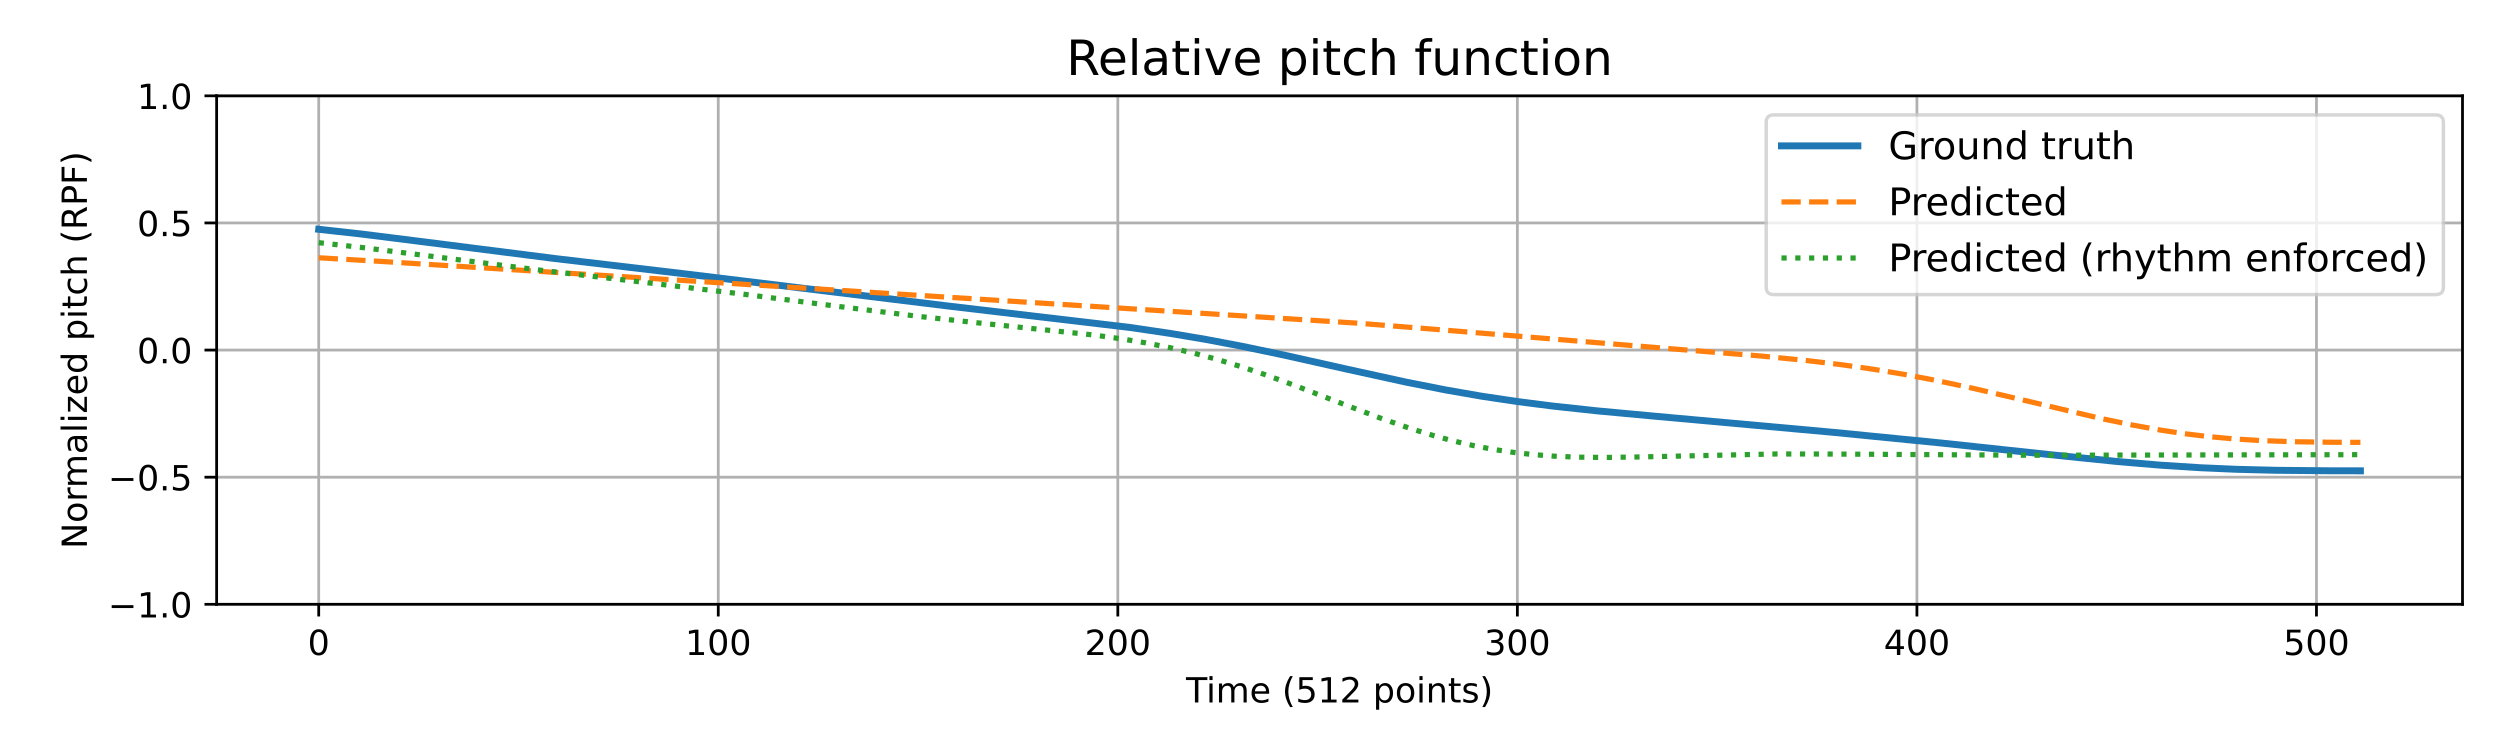
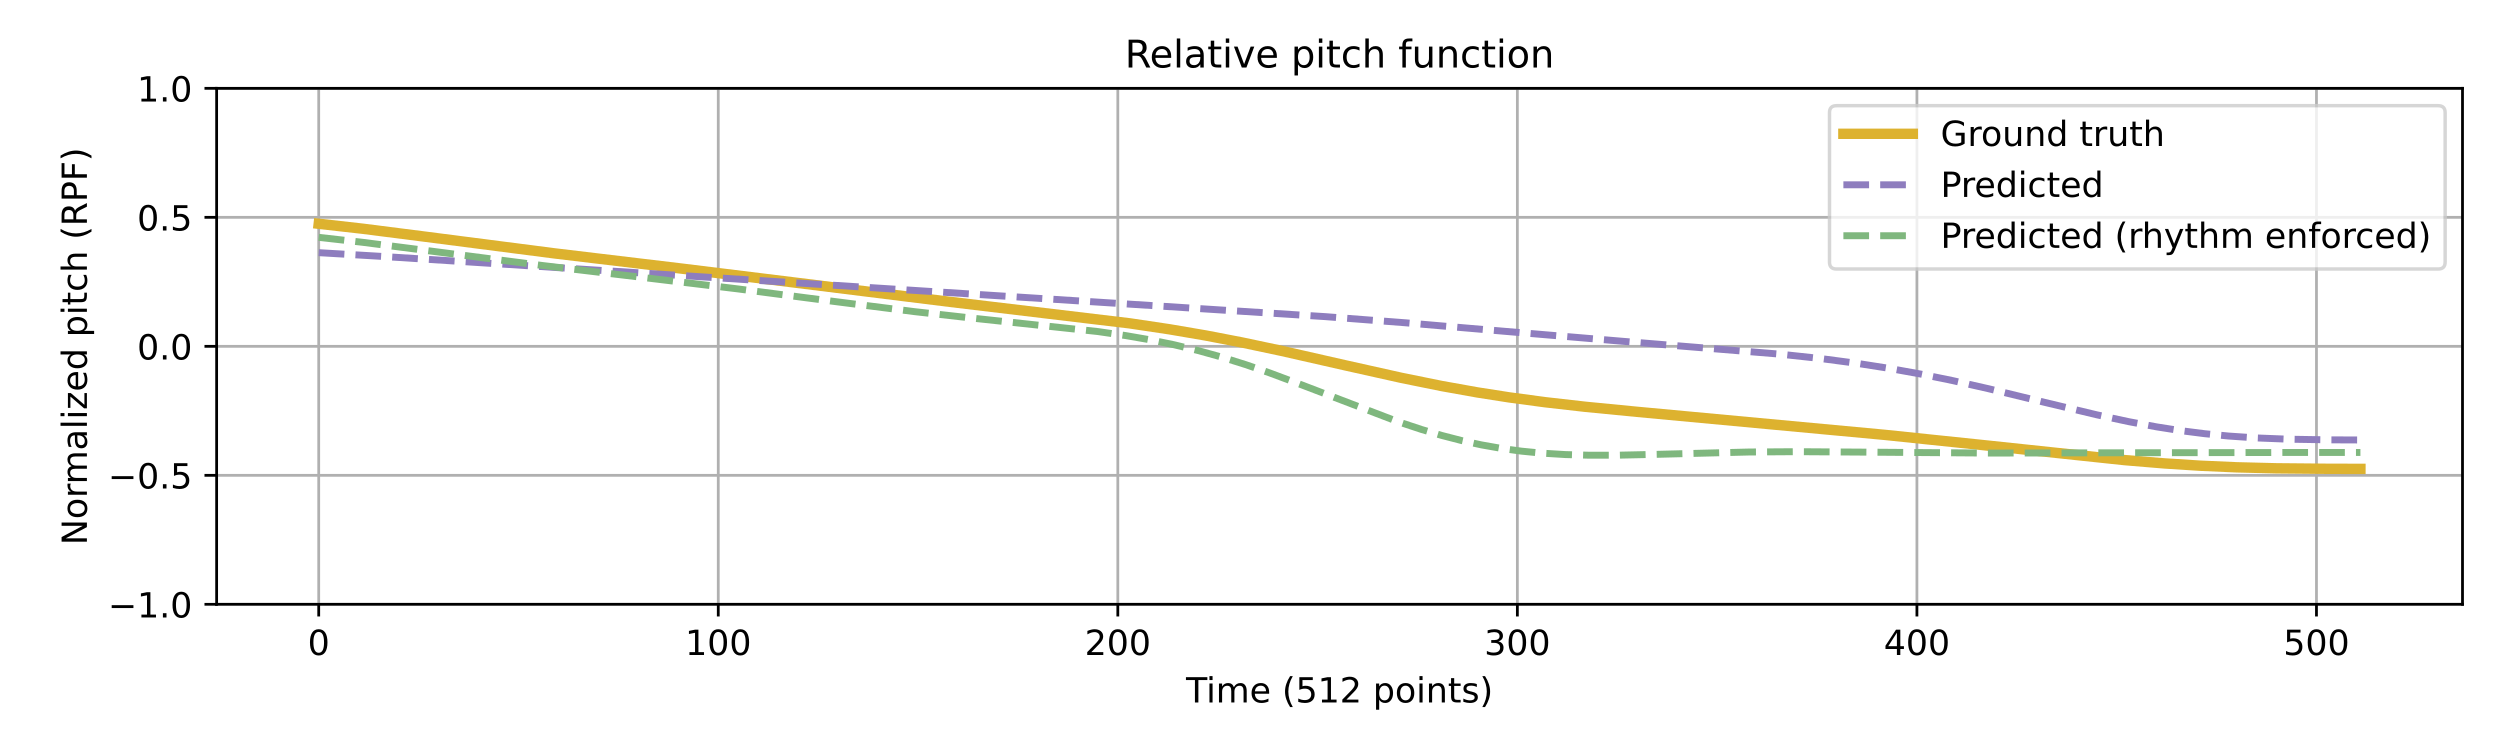
<svg xmlns="http://www.w3.org/2000/svg" xmlns:xlink="http://www.w3.org/1999/xlink" width="720pt" height="216pt" viewBox="0 0 720 216" version="1.1">
  <defs>
    <style type="text/css">*{stroke-linejoin: round; stroke-linecap: butt}</style>
  </defs>
  <g id="figure_1">
    <g id="patch_1">
      <path d="M 0 216  L 720 216  L 720 0  L 0 0  z " style="fill: #ffffff" />
    </g>
    <g id="axes_1">
      <g id="patch_2">
-         <path d="M 62.39 174.04  L 709.2 174.04  L 709.2 27.6  L 62.39 27.6  z " style="fill: #ffffff" />
+         <path d="M 62.39 174.04  L 709.2 174.04  L 709.2 25.44  L 62.39 25.44  z " style="fill: #ffffff" />
      </g>
      <g id="matplotlib.axis_1">
        <g id="xtick_1">
          <g id="line2d_1">
-             <path d="M 91.79 174.04  L 91.79 27.6  " clip-path="url(#p1d475dfe34)" style="fill: none; stroke: #b0b0b0; stroke-width: 0.8; stroke-linecap: square" />
+             <path d="M 91.79 174.04  L 91.79 25.44  " clip-path="url(#p877f4eb20b)" style="fill: none; stroke: #b0b0b0; stroke-width: 0.8; stroke-linecap: square" />
          </g>
          <g id="line2d_2">
            <defs>
-               <path id="m8ff609a849" d="M 0 0  L 0 3.5  " style="stroke: #000000; stroke-width: 0.8" />
-             </defs>
-             <g>
-               <use xlink:href="#m8ff609a849" x="91.79" y="174.04" style="stroke: #000000; stroke-width: 0.8" />
+               <path id="mfd17718ca7" d="M 0 0  L 0 3.5  " style="stroke: #000000; stroke-width: 0.8" />
+             </defs>
+             <g>
+               <use xlink:href="#mfd17718ca7" x="91.79" y="174.04" style="stroke: #000000; stroke-width: 0.8" />
            </g>
          </g>
          <g id="text_1">
            <g transform="translate(88.60921 188.6384) scale(0.1 -0.1)">
              <defs>
                <path id="DejaVuSans-30" d="M 2034 4250  Q 1547 4250 1301 3770  Q 1056 3291 1056 2328  Q 1056 1369 1301 889  Q 1547 409 2034 409  Q 2525 409 2770 889  Q 3016 1369 3016 2328  Q 3016 3291 2770 3770  Q 2525 4250 2034 4250  z M 2034 4750  Q 2819 4750 3233 4129  Q 3647 3509 3647 2328  Q 3647 1150 3233 529  Q 2819 -91 2034 -91  Q 1250 -91 836 529  Q 422 1150 422 2328  Q 422 3509 836 4129  Q 1250 4750 2034 4750  z " transform="scale(0.015625)" />
              </defs>
              <use xlink:href="#DejaVuSans-30" />
            </g>
          </g>
        </g>
        <g id="xtick_2">
          <g id="line2d_3">
-             <path d="M 206.861 174.04  L 206.861 27.6  " clip-path="url(#p1d475dfe34)" style="fill: none; stroke: #b0b0b0; stroke-width: 0.8; stroke-linecap: square" />
+             <path d="M 206.861 174.04  L 206.861 25.44  " clip-path="url(#p877f4eb20b)" style="fill: none; stroke: #b0b0b0; stroke-width: 0.8; stroke-linecap: square" />
          </g>
          <g id="line2d_4">
            <g>
-               <use xlink:href="#m8ff609a849" x="206.861" y="174.04" style="stroke: #000000; stroke-width: 0.8" />
+               <use xlink:href="#mfd17718ca7" x="206.861" y="174.04" style="stroke: #000000; stroke-width: 0.8" />
            </g>
          </g>
          <g id="text_2">
            <g transform="translate(197.317 188.6384) scale(0.1 -0.1)">
              <defs>
                <path id="DejaVuSans-31" d="M 794 531  L 1825 531  L 1825 4091  L 703 3866  L 703 4441  L 1819 4666  L 2450 4666  L 2450 531  L 3481 531  L 3481 0  L 794 0  L 794 531  z " transform="scale(0.015625)" />
              </defs>
              <use xlink:href="#DejaVuSans-31" />
              <use xlink:href="#DejaVuSans-30" transform="translate(63.62305 0)" />
              <use xlink:href="#DejaVuSans-30" transform="translate(127.2461 0)" />
            </g>
          </g>
        </g>
        <g id="xtick_3">
          <g id="line2d_5">
-             <path d="M 321.931 174.04  L 321.931 27.6  " clip-path="url(#p1d475dfe34)" style="fill: none; stroke: #b0b0b0; stroke-width: 0.8; stroke-linecap: square" />
+             <path d="M 321.931 174.04  L 321.931 25.44  " clip-path="url(#p877f4eb20b)" style="fill: none; stroke: #b0b0b0; stroke-width: 0.8; stroke-linecap: square" />
          </g>
          <g id="line2d_6">
            <g>
-               <use xlink:href="#m8ff609a849" x="321.931" y="174.04" style="stroke: #000000; stroke-width: 0.8" />
+               <use xlink:href="#mfd17718ca7" x="321.931" y="174.04" style="stroke: #000000; stroke-width: 0.8" />
            </g>
          </g>
          <g id="text_3">
            <g transform="translate(312.3872 188.6384) scale(0.1 -0.1)">
              <defs>
                <path id="DejaVuSans-32" d="M 1228 531  L 3431 531  L 3431 0  L 469 0  L 469 531  Q 828 903 1448 1529  Q 2069 2156 2228 2338  Q 2531 2678 2651 2914  Q 2772 3150 2772 3378  Q 2772 3750 2511 3984  Q 2250 4219 1831 4219  Q 1534 4219 1204 4116  Q 875 4013 500 3803  L 500 4441  Q 881 4594 1212 4672  Q 1544 4750 1819 4750  Q 2544 4750 2975 4387  Q 3406 4025 3406 3419  Q 3406 3131 3298 2873  Q 3191 2616 2906 2266  Q 2828 2175 2409 1742  Q 1991 1309 1228 531  z " transform="scale(0.015625)" />
              </defs>
              <use xlink:href="#DejaVuSans-32" />
              <use xlink:href="#DejaVuSans-30" transform="translate(63.62305 0)" />
              <use xlink:href="#DejaVuSans-30" transform="translate(127.2461 0)" />
            </g>
          </g>
        </g>
        <g id="xtick_4">
          <g id="line2d_7">
-             <path d="M 437.001 174.04  L 437.001 27.6  " clip-path="url(#p1d475dfe34)" style="fill: none; stroke: #b0b0b0; stroke-width: 0.8; stroke-linecap: square" />
+             <path d="M 437.001 174.04  L 437.001 25.44  " clip-path="url(#p877f4eb20b)" style="fill: none; stroke: #b0b0b0; stroke-width: 0.8; stroke-linecap: square" />
          </g>
          <g id="line2d_8">
            <g>
-               <use xlink:href="#m8ff609a849" x="437.001" y="174.04" style="stroke: #000000; stroke-width: 0.8" />
+               <use xlink:href="#mfd17718ca7" x="437.001" y="174.04" style="stroke: #000000; stroke-width: 0.8" />
            </g>
          </g>
          <g id="text_4">
            <g transform="translate(427.4575 188.6384) scale(0.1 -0.1)">
              <defs>
                <path id="DejaVuSans-33" d="M 2597 2516  Q 3050 2419 3304 2112  Q 3559 1806 3559 1356  Q 3559 666 3084 287  Q 2609 -91 1734 -91  Q 1441 -91 1130 -33  Q 819 25 488 141  L 488 750  Q 750 597 1062 519  Q 1375 441 1716 441  Q 2309 441 2620 675  Q 2931 909 2931 1356  Q 2931 1769 2642 2001  Q 2353 2234 1838 2234  L 1294 2234  L 1294 2753  L 1863 2753  Q 2328 2753 2575 2939  Q 2822 3125 2822 3475  Q 2822 3834 2567 4026  Q 2313 4219 1838 4219  Q 1578 4219 1281 4162  Q 984 4106 628 3988  L 628 4550  Q 988 4650 1302 4700  Q 1616 4750 1894 4750  Q 2613 4750 3031 4423  Q 3450 4097 3450 3541  Q 3450 3153 3228 2886  Q 3006 2619 2597 2516  z " transform="scale(0.015625)" />
              </defs>
              <use xlink:href="#DejaVuSans-33" />
              <use xlink:href="#DejaVuSans-30" transform="translate(63.62305 0)" />
              <use xlink:href="#DejaVuSans-30" transform="translate(127.2461 0)" />
            </g>
          </g>
        </g>
        <g id="xtick_5">
          <g id="line2d_9">
-             <path d="M 552.072 174.04  L 552.072 27.6  " clip-path="url(#p1d475dfe34)" style="fill: none; stroke: #b0b0b0; stroke-width: 0.8; stroke-linecap: square" />
+             <path d="M 552.072 174.04  L 552.072 25.44  " clip-path="url(#p877f4eb20b)" style="fill: none; stroke: #b0b0b0; stroke-width: 0.8; stroke-linecap: square" />
          </g>
          <g id="line2d_10">
            <g>
-               <use xlink:href="#m8ff609a849" x="552.072" y="174.04" style="stroke: #000000; stroke-width: 0.8" />
+               <use xlink:href="#mfd17718ca7" x="552.072" y="174.04" style="stroke: #000000; stroke-width: 0.8" />
            </g>
          </g>
          <g id="text_5">
            <g transform="translate(542.5278 188.6384) scale(0.1 -0.1)">
              <defs>
                <path id="DejaVuSans-34" d="M 2419 4116  L 825 1625  L 2419 1625  L 2419 4116  z M 2253 4666  L 3047 4666  L 3047 1625  L 3713 1625  L 3713 1100  L 3047 1100  L 3047 0  L 2419 0  L 2419 1100  L 313 1100  L 313 1709  L 2253 4666  z " transform="scale(0.015625)" />
              </defs>
              <use xlink:href="#DejaVuSans-34" />
              <use xlink:href="#DejaVuSans-30" transform="translate(63.62305 0)" />
              <use xlink:href="#DejaVuSans-30" transform="translate(127.2461 0)" />
            </g>
          </g>
        </g>
        <g id="xtick_6">
          <g id="line2d_11">
-             <path d="M 667.142 174.04  L 667.142 27.6  " clip-path="url(#p1d475dfe34)" style="fill: none; stroke: #b0b0b0; stroke-width: 0.8; stroke-linecap: square" />
+             <path d="M 667.142 174.04  L 667.142 25.44  " clip-path="url(#p877f4eb20b)" style="fill: none; stroke: #b0b0b0; stroke-width: 0.8; stroke-linecap: square" />
          </g>
          <g id="line2d_12">
            <g>
-               <use xlink:href="#m8ff609a849" x="667.142" y="174.04" style="stroke: #000000; stroke-width: 0.8" />
+               <use xlink:href="#mfd17718ca7" x="667.142" y="174.04" style="stroke: #000000; stroke-width: 0.8" />
            </g>
          </g>
          <g id="text_6">
            <g transform="translate(657.5981 188.6384) scale(0.1 -0.1)">
              <defs>
                <path id="DejaVuSans-35" d="M 691 4666  L 3169 4666  L 3169 4134  L 1269 4134  L 1269 2991  Q 1406 3038 1543 3061  Q 1681 3084 1819 3084  Q 2600 3084 3056 2656  Q 3513 2228 3513 1497  Q 3513 744 3044 326  Q 2575 -91 1722 -91  Q 1428 -91 1123 -41  Q 819 9 494 109  L 494 744  Q 775 591 1075 516  Q 1375 441 1709 441  Q 2250 441 2565 725  Q 2881 1009 2881 1497  Q 2881 1984 2565 2268  Q 2250 2553 1709 2553  Q 1456 2553 1204 2497  Q 953 2441 691 2322  L 691 4666  z " transform="scale(0.015625)" />
              </defs>
              <use xlink:href="#DejaVuSans-35" />
              <use xlink:href="#DejaVuSans-30" transform="translate(63.62305 0)" />
              <use xlink:href="#DejaVuSans-30" transform="translate(127.2461 0)" />
            </g>
          </g>
        </g>
        <g id="text_7">
          <g transform="translate(341.5817 202.3166) scale(0.1 -0.1)">
            <defs>
              <path id="DejaVuSans-54" d="M -19 4666  L 3928 4666  L 3928 4134  L 2272 4134  L 2272 0  L 1638 0  L 1638 4134  L -19 4134  L -19 4666  z " transform="scale(0.015625)" />
              <path id="DejaVuSans-69" d="M 603 3500  L 1178 3500  L 1178 0  L 603 0  L 603 3500  z M 603 4863  L 1178 4863  L 1178 4134  L 603 4134  L 603 4863  z " transform="scale(0.015625)" />
              <path id="DejaVuSans-6d" d="M 3328 2828  Q 3544 3216 3844 3400  Q 4144 3584 4550 3584  Q 5097 3584 5394 3201  Q 5691 2819 5691 2113  L 5691 0  L 5113 0  L 5113 2094  Q 5113 2597 4934 2840  Q 4756 3084 4391 3084  Q 3944 3084 3684 2787  Q 3425 2491 3425 1978  L 3425 0  L 2847 0  L 2847 2094  Q 2847 2600 2669 2842  Q 2491 3084 2119 3084  Q 1678 3084 1418 2786  Q 1159 2488 1159 1978  L 1159 0  L 581 0  L 581 3500  L 1159 3500  L 1159 2956  Q 1356 3278 1631 3431  Q 1906 3584 2284 3584  Q 2666 3584 2933 3390  Q 3200 3197 3328 2828  z " transform="scale(0.015625)" />
              <path id="DejaVuSans-65" d="M 3597 1894  L 3597 1613  L 953 1613  Q 991 1019 1311 708  Q 1631 397 2203 397  Q 2534 397 2845 478  Q 3156 559 3463 722  L 3463 178  Q 3153 47 2828 -22  Q 2503 -91 2169 -91  Q 1331 -91 842 396  Q 353 884 353 1716  Q 353 2575 817 3079  Q 1281 3584 2069 3584  Q 2775 3584 3186 3129  Q 3597 2675 3597 1894  z M 3022 2063  Q 3016 2534 2758 2815  Q 2500 3097 2075 3097  Q 1594 3097 1305 2825  Q 1016 2553 972 2059  L 3022 2063  z " transform="scale(0.015625)" />
              <path id="DejaVuSans-20" transform="scale(0.015625)" />
              <path id="DejaVuSans-28" d="M 1984 4856  Q 1566 4138 1362 3434  Q 1159 2731 1159 2009  Q 1159 1288 1364 580  Q 1569 -128 1984 -844  L 1484 -844  Q 1016 -109 783 600  Q 550 1309 550 2009  Q 550 2706 781 3412  Q 1013 4119 1484 4856  L 1984 4856  z " transform="scale(0.015625)" />
              <path id="DejaVuSans-70" d="M 1159 525  L 1159 -1331  L 581 -1331  L 581 3500  L 1159 3500  L 1159 2969  Q 1341 3281 1617 3432  Q 1894 3584 2278 3584  Q 2916 3584 3314 3078  Q 3713 2572 3713 1747  Q 3713 922 3314 415  Q 2916 -91 2278 -91  Q 1894 -91 1617 61  Q 1341 213 1159 525  z M 3116 1747  Q 3116 2381 2855 2742  Q 2594 3103 2138 3103  Q 1681 3103 1420 2742  Q 1159 2381 1159 1747  Q 1159 1113 1420 752  Q 1681 391 2138 391  Q 2594 391 2855 752  Q 3116 1113 3116 1747  z " transform="scale(0.015625)" />
              <path id="DejaVuSans-6f" d="M 1959 3097  Q 1497 3097 1228 2736  Q 959 2375 959 1747  Q 959 1119 1226 758  Q 1494 397 1959 397  Q 2419 397 2687 759  Q 2956 1122 2956 1747  Q 2956 2369 2687 2733  Q 2419 3097 1959 3097  z M 1959 3584  Q 2709 3584 3137 3096  Q 3566 2609 3566 1747  Q 3566 888 3137 398  Q 2709 -91 1959 -91  Q 1206 -91 779 398  Q 353 888 353 1747  Q 353 2609 779 3096  Q 1206 3584 1959 3584  z " transform="scale(0.015625)" />
              <path id="DejaVuSans-6e" d="M 3513 2113  L 3513 0  L 2938 0  L 2938 2094  Q 2938 2591 2744 2837  Q 2550 3084 2163 3084  Q 1697 3084 1428 2787  Q 1159 2491 1159 1978  L 1159 0  L 581 0  L 581 3500  L 1159 3500  L 1159 2956  Q 1366 3272 1645 3428  Q 1925 3584 2291 3584  Q 2894 3584 3203 3211  Q 3513 2838 3513 2113  z " transform="scale(0.015625)" />
              <path id="DejaVuSans-74" d="M 1172 4494  L 1172 3500  L 2356 3500  L 2356 3053  L 1172 3053  L 1172 1153  Q 1172 725 1289 603  Q 1406 481 1766 481  L 2356 481  L 2356 0  L 1766 0  Q 1100 0 847 248  Q 594 497 594 1153  L 594 3053  L 172 3053  L 172 3500  L 594 3500  L 594 4494  L 1172 4494  z " transform="scale(0.015625)" />
              <path id="DejaVuSans-73" d="M 2834 3397  L 2834 2853  Q 2591 2978 2328 3040  Q 2066 3103 1784 3103  Q 1356 3103 1142 2972  Q 928 2841 928 2578  Q 928 2378 1081 2264  Q 1234 2150 1697 2047  L 1894 2003  Q 2506 1872 2764 1633  Q 3022 1394 3022 966  Q 3022 478 2636 193  Q 2250 -91 1575 -91  Q 1294 -91 989 -36  Q 684 19 347 128  L 347 722  Q 666 556 975 473  Q 1284 391 1588 391  Q 1994 391 2212 530  Q 2431 669 2431 922  Q 2431 1156 2273 1281  Q 2116 1406 1581 1522  L 1381 1569  Q 847 1681 609 1914  Q 372 2147 372 2553  Q 372 3047 722 3315  Q 1072 3584 1716 3584  Q 2034 3584 2315 3537  Q 2597 3491 2834 3397  z " transform="scale(0.015625)" />
              <path id="DejaVuSans-29" d="M 513 4856  L 1013 4856  Q 1481 4119 1714 3412  Q 1947 2706 1947 2009  Q 1947 1309 1714 600  Q 1481 -109 1013 -844  L 513 -844  Q 928 -128 1133 580  Q 1338 1288 1338 2009  Q 1338 2731 1133 3434  Q 928 4138 513 4856  z " transform="scale(0.015625)" />
            </defs>
            <use xlink:href="#DejaVuSans-54" />
            <use xlink:href="#DejaVuSans-69" transform="translate(57.95898 0)" />
            <use xlink:href="#DejaVuSans-6d" transform="translate(85.74219 0)" />
            <use xlink:href="#DejaVuSans-65" transform="translate(183.1543 0)" />
            <use xlink:href="#DejaVuSans-20" transform="translate(244.6777 0)" />
            <use xlink:href="#DejaVuSans-28" transform="translate(276.4648 0)" />
            <use xlink:href="#DejaVuSans-35" transform="translate(315.4785 0)" />
            <use xlink:href="#DejaVuSans-31" transform="translate(379.1016 0)" />
            <use xlink:href="#DejaVuSans-32" transform="translate(442.7246 0)" />
            <use xlink:href="#DejaVuSans-20" transform="translate(506.3477 0)" />
            <use xlink:href="#DejaVuSans-70" transform="translate(538.1348 0)" />
            <use xlink:href="#DejaVuSans-6f" transform="translate(601.6113 0)" />
            <use xlink:href="#DejaVuSans-69" transform="translate(662.793 0)" />
            <use xlink:href="#DejaVuSans-6e" transform="translate(690.5762 0)" />
            <use xlink:href="#DejaVuSans-74" transform="translate(753.9551 0)" />
            <use xlink:href="#DejaVuSans-73" transform="translate(793.1641 0)" />
            <use xlink:href="#DejaVuSans-29" transform="translate(845.2637 0)" />
          </g>
        </g>
      </g>
      <g id="matplotlib.axis_2">
        <g id="ytick_1">
          <g id="line2d_13">
-             <path d="M 62.39 174.04  L 709.2 174.04  " clip-path="url(#p1d475dfe34)" style="fill: none; stroke: #b0b0b0; stroke-width: 0.8; stroke-linecap: square" />
+             <path d="M 62.39 174.04  L 709.2 174.04  " clip-path="url(#p877f4eb20b)" style="fill: none; stroke: #b0b0b0; stroke-width: 0.8; stroke-linecap: square" />
          </g>
          <g id="line2d_14">
            <defs>
-               <path id="m9ce358b255" d="M 0 0  L -3.5 0  " style="stroke: #000000; stroke-width: 0.8" />
-             </defs>
-             <g>
-               <use xlink:href="#m9ce358b255" x="62.39" y="174.04" style="stroke: #000000; stroke-width: 0.8" />
+               <path id="m987a6e1668" d="M 0 0  L -3.5 0  " style="stroke: #000000; stroke-width: 0.8" />
+             </defs>
+             <g>
+               <use xlink:href="#m987a6e1668" x="62.39" y="174.04" style="stroke: #000000; stroke-width: 0.8" />
            </g>
          </g>
          <g id="text_8">
            <g transform="translate(31.10719 177.8392) scale(0.1 -0.1)">
              <defs>
                <path id="DejaVuSans-2212" d="M 678 2272  L 4684 2272  L 4684 1741  L 678 1741  L 678 2272  z " transform="scale(0.015625)" />
                <path id="DejaVuSans-2e" d="M 684 794  L 1344 794  L 1344 0  L 684 0  L 684 794  z " transform="scale(0.015625)" />
              </defs>
              <use xlink:href="#DejaVuSans-2212" />
              <use xlink:href="#DejaVuSans-31" transform="translate(83.78906 0)" />
              <use xlink:href="#DejaVuSans-2e" transform="translate(147.4121 0)" />
              <use xlink:href="#DejaVuSans-30" transform="translate(179.1992 0)" />
            </g>
          </g>
        </g>
        <g id="ytick_2">
          <g id="line2d_15">
-             <path d="M 62.39 137.43  L 709.2 137.43  " clip-path="url(#p1d475dfe34)" style="fill: none; stroke: #b0b0b0; stroke-width: 0.8; stroke-linecap: square" />
+             <path d="M 62.39 136.89  L 709.2 136.89  " clip-path="url(#p877f4eb20b)" style="fill: none; stroke: #b0b0b0; stroke-width: 0.8; stroke-linecap: square" />
          </g>
          <g id="line2d_16">
            <g>
-               <use xlink:href="#m9ce358b255" x="62.39" y="137.43" style="stroke: #000000; stroke-width: 0.8" />
+               <use xlink:href="#m987a6e1668" x="62.39" y="136.89" style="stroke: #000000; stroke-width: 0.8" />
            </g>
          </g>
          <g id="text_9">
-             <g transform="translate(31.10719 141.2292) scale(0.1 -0.1)">
+             <g transform="translate(31.10719 140.6892) scale(0.1 -0.1)">
              <use xlink:href="#DejaVuSans-2212" />
              <use xlink:href="#DejaVuSans-30" transform="translate(83.78906 0)" />
              <use xlink:href="#DejaVuSans-2e" transform="translate(147.4121 0)" />
              <use xlink:href="#DejaVuSans-35" transform="translate(179.1992 0)" />
            </g>
          </g>
        </g>
        <g id="ytick_3">
          <g id="line2d_17">
-             <path d="M 62.39 100.82  L 709.2 100.82  " clip-path="url(#p1d475dfe34)" style="fill: none; stroke: #b0b0b0; stroke-width: 0.8; stroke-linecap: square" />
+             <path d="M 62.39 99.74  L 709.2 99.74  " clip-path="url(#p877f4eb20b)" style="fill: none; stroke: #b0b0b0; stroke-width: 0.8; stroke-linecap: square" />
          </g>
          <g id="line2d_18">
            <g>
-               <use xlink:href="#m9ce358b255" x="62.39" y="100.82" style="stroke: #000000; stroke-width: 0.8" />
+               <use xlink:href="#m987a6e1668" x="62.39" y="99.74" style="stroke: #000000; stroke-width: 0.8" />
            </g>
          </g>
          <g id="text_10">
-             <g transform="translate(39.48687 104.6192) scale(0.1 -0.1)">
+             <g transform="translate(39.48687 103.5392) scale(0.1 -0.1)">
              <use xlink:href="#DejaVuSans-30" />
              <use xlink:href="#DejaVuSans-2e" transform="translate(63.62305 0)" />
              <use xlink:href="#DejaVuSans-30" transform="translate(95.41016 0)" />
            </g>
          </g>
        </g>
        <g id="ytick_4">
          <g id="line2d_19">
-             <path d="M 62.39 64.21  L 709.2 64.21  " clip-path="url(#p1d475dfe34)" style="fill: none; stroke: #b0b0b0; stroke-width: 0.8; stroke-linecap: square" />
+             <path d="M 62.39 62.59  L 709.2 62.59  " clip-path="url(#p877f4eb20b)" style="fill: none; stroke: #b0b0b0; stroke-width: 0.8; stroke-linecap: square" />
          </g>
          <g id="line2d_20">
            <g>
-               <use xlink:href="#m9ce358b255" x="62.39" y="64.21" style="stroke: #000000; stroke-width: 0.8" />
+               <use xlink:href="#m987a6e1668" x="62.39" y="62.59" style="stroke: #000000; stroke-width: 0.8" />
            </g>
          </g>
          <g id="text_11">
-             <g transform="translate(39.48687 68.00922) scale(0.1 -0.1)">
+             <g transform="translate(39.48687 66.38922) scale(0.1 -0.1)">
              <use xlink:href="#DejaVuSans-30" />
              <use xlink:href="#DejaVuSans-2e" transform="translate(63.62305 0)" />
              <use xlink:href="#DejaVuSans-35" transform="translate(95.41016 0)" />
            </g>
          </g>
        </g>
        <g id="ytick_5">
          <g id="line2d_21">
-             <path d="M 62.39 27.6  L 709.2 27.6  " clip-path="url(#p1d475dfe34)" style="fill: none; stroke: #b0b0b0; stroke-width: 0.8; stroke-linecap: square" />
+             <path d="M 62.39 25.44  L 709.2 25.44  " clip-path="url(#p877f4eb20b)" style="fill: none; stroke: #b0b0b0; stroke-width: 0.8; stroke-linecap: square" />
          </g>
          <g id="line2d_22">
            <g>
-               <use xlink:href="#m9ce358b255" x="62.39" y="27.6" style="stroke: #000000; stroke-width: 0.8" />
+               <use xlink:href="#m987a6e1668" x="62.39" y="25.44" style="stroke: #000000; stroke-width: 0.8" />
            </g>
          </g>
          <g id="text_12">
-             <g transform="translate(39.48687 31.39922) scale(0.1 -0.1)">
+             <g transform="translate(39.48687 29.23922) scale(0.1 -0.1)">
              <use xlink:href="#DejaVuSans-31" />
              <use xlink:href="#DejaVuSans-2e" transform="translate(63.62305 0)" />
              <use xlink:href="#DejaVuSans-30" transform="translate(95.41016 0)" />
            </g>
          </g>
        </g>
        <g id="text_13">
-           <g transform="translate(25.0275 158.0614) rotate(-90) scale(0.1 -0.1)">
+           <g transform="translate(25.0275 156.9814) rotate(-90) scale(0.1 -0.1)">
            <defs>
              <path id="DejaVuSans-4e" d="M 628 4666  L 1478 4666  L 3547 763  L 3547 4666  L 4159 4666  L 4159 0  L 3309 0  L 1241 3903  L 1241 0  L 628 0  L 628 4666  z " transform="scale(0.015625)" />
              <path id="DejaVuSans-72" d="M 2631 2963  Q 2534 3019 2420 3045  Q 2306 3072 2169 3072  Q 1681 3072 1420 2755  Q 1159 2438 1159 1844  L 1159 0  L 581 0  L 581 3500  L 1159 3500  L 1159 2956  Q 1341 3275 1631 3429  Q 1922 3584 2338 3584  Q 2397 3584 2469 3576  Q 2541 3569 2628 3553  L 2631 2963  z " transform="scale(0.015625)" />
              <path id="DejaVuSans-61" d="M 2194 1759  Q 1497 1759 1228 1600  Q 959 1441 959 1056  Q 959 750 1161 570  Q 1363 391 1709 391  Q 2188 391 2477 730  Q 2766 1069 2766 1631  L 2766 1759  L 2194 1759  z M 3341 1997  L 3341 0  L 2766 0  L 2766 531  Q 2569 213 2275 61  Q 1981 -91 1556 -91  Q 1019 -91 701 211  Q 384 513 384 1019  Q 384 1609 779 1909  Q 1175 2209 1959 2209  L 2766 2209  L 2766 2266  Q 2766 2663 2505 2880  Q 2244 3097 1772 3097  Q 1472 3097 1187 3025  Q 903 2953 641 2809  L 641 3341  Q 956 3463 1253 3523  Q 1550 3584 1831 3584  Q 2591 3584 2966 3190  Q 3341 2797 3341 1997  z " transform="scale(0.015625)" />
              <path id="DejaVuSans-6c" d="M 603 4863  L 1178 4863  L 1178 0  L 603 0  L 603 4863  z " transform="scale(0.015625)" />
              <path id="DejaVuSans-7a" d="M 353 3500  L 3084 3500  L 3084 2975  L 922 459  L 3084 459  L 3084 0  L 275 0  L 275 525  L 2438 3041  L 353 3041  L 353 3500  z " transform="scale(0.015625)" />
              <path id="DejaVuSans-64" d="M 2906 2969  L 2906 4863  L 3481 4863  L 3481 0  L 2906 0  L 2906 525  Q 2725 213 2448 61  Q 2172 -91 1784 -91  Q 1150 -91 751 415  Q 353 922 353 1747  Q 353 2572 751 3078  Q 1150 3584 1784 3584  Q 2172 3584 2448 3432  Q 2725 3281 2906 2969  z M 947 1747  Q 947 1113 1208 752  Q 1469 391 1925 391  Q 2381 391 2643 752  Q 2906 1113 2906 1747  Q 2906 2381 2643 2742  Q 2381 3103 1925 3103  Q 1469 3103 1208 2742  Q 947 2381 947 1747  z " transform="scale(0.015625)" />
              <path id="DejaVuSans-63" d="M 3122 3366  L 3122 2828  Q 2878 2963 2633 3030  Q 2388 3097 2138 3097  Q 1578 3097 1268 2742  Q 959 2388 959 1747  Q 959 1106 1268 751  Q 1578 397 2138 397  Q 2388 397 2633 464  Q 2878 531 3122 666  L 3122 134  Q 2881 22 2623 -34  Q 2366 -91 2075 -91  Q 1284 -91 818 406  Q 353 903 353 1747  Q 353 2603 823 3093  Q 1294 3584 2113 3584  Q 2378 3584 2631 3529  Q 2884 3475 3122 3366  z " transform="scale(0.015625)" />
              <path id="DejaVuSans-68" d="M 3513 2113  L 3513 0  L 2938 0  L 2938 2094  Q 2938 2591 2744 2837  Q 2550 3084 2163 3084  Q 1697 3084 1428 2787  Q 1159 2491 1159 1978  L 1159 0  L 581 0  L 581 4863  L 1159 4863  L 1159 2956  Q 1366 3272 1645 3428  Q 1925 3584 2291 3584  Q 2894 3584 3203 3211  Q 3513 2838 3513 2113  z " transform="scale(0.015625)" />
              <path id="DejaVuSans-52" d="M 2841 2188  Q 3044 2119 3236 1894  Q 3428 1669 3622 1275  L 4263 0  L 3584 0  L 2988 1197  Q 2756 1666 2539 1819  Q 2322 1972 1947 1972  L 1259 1972  L 1259 0  L 628 0  L 628 4666  L 2053 4666  Q 2853 4666 3247 4331  Q 3641 3997 3641 3322  Q 3641 2881 3436 2590  Q 3231 2300 2841 2188  z M 1259 4147  L 1259 2491  L 2053 2491  Q 2509 2491 2742 2702  Q 2975 2913 2975 3322  Q 2975 3731 2742 3939  Q 2509 4147 2053 4147  L 1259 4147  z " transform="scale(0.015625)" />
              <path id="DejaVuSans-50" d="M 1259 4147  L 1259 2394  L 2053 2394  Q 2494 2394 2734 2622  Q 2975 2850 2975 3272  Q 2975 3691 2734 3919  Q 2494 4147 2053 4147  L 1259 4147  z M 628 4666  L 2053 4666  Q 2838 4666 3239 4311  Q 3641 3956 3641 3272  Q 3641 2581 3239 2228  Q 2838 1875 2053 1875  L 1259 1875  L 1259 0  L 628 0  L 628 4666  z " transform="scale(0.015625)" />
              <path id="DejaVuSans-46" d="M 628 4666  L 3309 4666  L 3309 4134  L 1259 4134  L 1259 2759  L 3109 2759  L 3109 2228  L 1259 2228  L 1259 0  L 628 0  L 628 4666  z " transform="scale(0.015625)" />
            </defs>
            <use xlink:href="#DejaVuSans-4e" />
            <use xlink:href="#DejaVuSans-6f" transform="translate(74.80469 0)" />
            <use xlink:href="#DejaVuSans-72" transform="translate(135.9863 0)" />
            <use xlink:href="#DejaVuSans-6d" transform="translate(175.3496 0)" />
            <use xlink:href="#DejaVuSans-61" transform="translate(272.7617 0)" />
            <use xlink:href="#DejaVuSans-6c" transform="translate(334.041 0)" />
            <use xlink:href="#DejaVuSans-69" transform="translate(361.8242 0)" />
            <use xlink:href="#DejaVuSans-7a" transform="translate(389.6074 0)" />
            <use xlink:href="#DejaVuSans-65" transform="translate(442.0977 0)" />
            <use xlink:href="#DejaVuSans-64" transform="translate(503.6211 0)" />
            <use xlink:href="#DejaVuSans-20" transform="translate(567.0977 0)" />
            <use xlink:href="#DejaVuSans-70" transform="translate(598.8848 0)" />
            <use xlink:href="#DejaVuSans-69" transform="translate(662.3613 0)" />
            <use xlink:href="#DejaVuSans-74" transform="translate(690.1445 0)" />
            <use xlink:href="#DejaVuSans-63" transform="translate(729.3535 0)" />
            <use xlink:href="#DejaVuSans-68" transform="translate(784.334 0)" />
            <use xlink:href="#DejaVuSans-20" transform="translate(847.7129 0)" />
            <use xlink:href="#DejaVuSans-28" transform="translate(879.5 0)" />
            <use xlink:href="#DejaVuSans-52" transform="translate(918.5137 0)" />
            <use xlink:href="#DejaVuSans-50" transform="translate(987.9961 0)" />
            <use xlink:href="#DejaVuSans-46" transform="translate(1048.299 0)" />
            <use xlink:href="#DejaVuSans-29" transform="translate(1105.818 0)" />
          </g>
        </g>
      </g>
      <g id="line2d_23">
-         <path d="M 91.79 66.039  L 104.448 67.444  L 121.709 69.613  L 159.682 74.442  L 197.655 78.923  L 229.875 82.849  L 273.601 88.199  L 325.383 94.304  L 336.89 96.001  L 347.246 97.748  L 357.603 99.711  L 369.11 102.114  L 387.521 106.234  L 404.782 110.017  L 416.289 112.292  L 426.645 114.095  L 437.001 115.647  L 447.358 116.967  L 460.015 118.331  L 477.276 119.93  L 527.907 124.505  L 558.976 127.581  L 590.045 130.905  L 609.607 132.903  L 622.264 133.973  L 633.771 134.709  L 644.128 135.16  L 655.635 135.445  L 670.594 135.583  L 679.8 135.601  L 679.8 135.601  " clip-path="url(#p1d475dfe34)" style="fill: none; stroke: #1f77b4; stroke-width: 2; stroke-linecap: square" />
+         <path d="M 91.79 64.446  L 104.448 65.872  L 121.709 68.073  L 159.682 72.973  L 196.504 77.382  L 228.724 81.358  L 273.601 86.933  L 325.383 93.128  L 336.89 94.85  L 347.246 96.622  L 357.603 98.614  L 369.11 101.053  L 387.521 105.234  L 403.631 108.828  L 415.138 111.163  L 425.494 113.02  L 434.7 114.457  L 445.056 115.846  L 456.563 117.154  L 471.522 118.611  L 542.866 125.246  L 570.483 128.123  L 611.908 132.511  L 623.415 133.468  L 633.771 134.129  L 644.128 134.586  L 655.635 134.876  L 670.594 135.015  L 679.8 135.034  L 679.8 135.034  " clip-path="url(#p877f4eb20b)" style="fill: none; stroke: #ddb22f; stroke-width: 3; stroke-linecap: square" />
      </g>
      <g id="line2d_24">
-         <path d="M 91.79 74.238  L 110.202 75.317  L 236.779 83.296  L 390.973 93.07  L 413.987 94.9  L 484.18 100.682  L 507.194 102.534  L 519.852 103.779  L 530.208 105.016  L 539.414 106.327  L 548.619 107.857  L 557.825 109.61  L 568.181 111.823  L 580.839 114.782  L 605.004 120.509  L 614.209 122.427  L 622.264 123.873  L 629.169 124.908  L 636.073 125.741  L 642.977 126.374  L 651.032 126.88  L 660.238 127.209  L 671.745 127.372  L 679.8 127.402  L 679.8 127.402  " clip-path="url(#p1d475dfe34)" style="fill: none; stroke-dasharray: 5.55,2.4; stroke-dashoffset: 0; stroke: #ff7f0e; stroke-width: 1.5" />
+         <path d="M 91.79 72.766  L 109.051 73.787  L 311.575 86.716  L 381.768 91.196  L 404.782 92.964  L 433.549 95.434  L 466.92 98.257  L 512.948 102.023  L 524.455 103.272  L 534.811 104.636  L 544.017 106.076  L 553.222 107.742  L 562.428 109.628  L 572.784 111.972  L 588.894 115.888  L 603.853 119.46  L 613.059 121.436  L 621.114 122.939  L 628.018 124.023  L 634.922 124.902  L 641.826 125.577  L 649.881 126.125  L 659.087 126.488  L 670.594 126.675  L 679.8 126.714  L 679.8 126.714  " clip-path="url(#p877f4eb20b)" style="fill: none; stroke-dasharray: 7.4,3.2; stroke-dashoffset: 0; stroke: #8e7dbe; stroke-width: 2" />
      </g>
      <g id="line2d_25">
-         <path d="M 91.79 69.891  L 104.448 71.302  L 121.709 73.482  L 156.23 77.887  L 183.847 81.119  L 213.765 84.682  L 242.533 88.382  L 264.396 91.097  L 280.506 92.862  L 315.027 96.482  L 323.082 97.6  L 329.986 98.747  L 336.89 100.106  L 343.794 101.703  L 350.699 103.551  L 357.603 105.644  L 364.507 107.959  L 372.562 110.885  L 386.37 116.193  L 397.877 120.532  L 405.932 123.318  L 412.837 125.446  L 418.59 126.997  L 424.344 128.326  L 430.097 129.422  L 435.851 130.286  L 441.604 130.928  L 447.358 131.366  L 454.262 131.66  L 462.317 131.748  L 472.673 131.595  L 511.797 130.738  L 527.907 130.769  L 585.442 131.112  L 679.8 130.947  L 679.8 130.947  " clip-path="url(#p1d475dfe34)" style="fill: none; stroke-dasharray: 1.5,2.475; stroke-dashoffset: 0; stroke: #2ca02c; stroke-width: 1.5" />
+         <path d="M 91.79 68.355  L 104.448 69.787  L 121.709 71.999  L 156.23 76.469  L 183.847 79.749  L 212.614 83.218  L 240.231 86.816  L 263.245 89.737  L 279.355 91.544  L 316.177 95.487  L 324.232 96.653  L 331.137 97.85  L 338.041 99.268  L 344.945 100.931  L 351.849 102.849  L 358.753 105.012  L 365.658 107.395  L 374.863 110.835  L 402.48 121.394  L 409.384 123.684  L 415.138 125.385  L 420.891 126.871  L 426.645 128.125  L 432.398 129.142  L 438.152 129.927  L 443.905 130.493  L 450.81 130.915  L 457.714 131.103  L 465.769 131.098  L 477.276 130.846  L 503.742 130.177  L 517.55 130.085  L 535.962 130.205  L 572.784 130.485  L 603.853 130.417  L 659.087 130.313  L 679.8 130.312  L 679.8 130.312  " clip-path="url(#p877f4eb20b)" style="fill: none; stroke-dasharray: 7.4,3.2; stroke-dashoffset: 0; stroke: #7fb77e; stroke-width: 2" />
      </g>
      <g id="patch_3">
-         <path d="M 62.39 174.04  L 62.39 27.6  " style="fill: none; stroke: #000000; stroke-width: 0.8; stroke-linejoin: miter; stroke-linecap: square" />
+         <path d="M 62.39 174.04  L 62.39 25.44  " style="fill: none; stroke: #000000; stroke-width: 0.8; stroke-linejoin: miter; stroke-linecap: square" />
      </g>
      <g id="patch_4">
-         <path d="M 709.2 174.04  L 709.2 27.6  " style="fill: none; stroke: #000000; stroke-width: 0.8; stroke-linejoin: miter; stroke-linecap: square" />
+         <path d="M 709.2 174.04  L 709.2 25.44  " style="fill: none; stroke: #000000; stroke-width: 0.8; stroke-linejoin: miter; stroke-linecap: square" />
      </g>
      <g id="patch_5">
        <path d="M 62.39 174.04  L 709.2 174.04  " style="fill: none; stroke: #000000; stroke-width: 0.8; stroke-linejoin: miter; stroke-linecap: square" />
      </g>
      <g id="patch_6">
-         <path d="M 62.39 27.6  L 709.2 27.6  " style="fill: none; stroke: #000000; stroke-width: 0.8; stroke-linejoin: miter; stroke-linecap: square" />
+         <path d="M 62.39 25.44  L 709.2 25.44  " style="fill: none; stroke: #000000; stroke-width: 0.8; stroke-linejoin: miter; stroke-linecap: square" />
      </g>
      <g id="text_14">
-         <g transform="translate(307.1041 21.6) scale(0.14 -0.14)">
+         <g transform="translate(323.9664 19.44) scale(0.11 -0.11)">
          <defs>
            <path id="DejaVuSans-76" d="M 191 3500  L 800 3500  L 1894 563  L 2988 3500  L 3597 3500  L 2284 0  L 1503 0  L 191 3500  z " transform="scale(0.015625)" />
            <path id="DejaVuSans-66" d="M 2375 4863  L 2375 4384  L 1825 4384  Q 1516 4384 1395 4259  Q 1275 4134 1275 3809  L 1275 3500  L 2222 3500  L 2222 3053  L 1275 3053  L 1275 0  L 697 0  L 697 3053  L 147 3053  L 147 3500  L 697 3500  L 697 3744  Q 697 4328 969 4595  Q 1241 4863 1831 4863  L 2375 4863  z " transform="scale(0.015625)" />
            <path id="DejaVuSans-75" d="M 544 1381  L 544 3500  L 1119 3500  L 1119 1403  Q 1119 906 1312 657  Q 1506 409 1894 409  Q 2359 409 2629 706  Q 2900 1003 2900 1516  L 2900 3500  L 3475 3500  L 3475 0  L 2900 0  L 2900 538  Q 2691 219 2414 64  Q 2138 -91 1772 -91  Q 1169 -91 856 284  Q 544 659 544 1381  z M 1991 3584  L 1991 3584  z " transform="scale(0.015625)" />
          </defs>
          <use xlink:href="#DejaVuSans-52" />
          <use xlink:href="#DejaVuSans-65" transform="translate(64.98242 0)" />
          <use xlink:href="#DejaVuSans-6c" transform="translate(126.5059 0)" />
          <use xlink:href="#DejaVuSans-61" transform="translate(154.2891 0)" />
          <use xlink:href="#DejaVuSans-74" transform="translate(215.5684 0)" />
          <use xlink:href="#DejaVuSans-69" transform="translate(254.7773 0)" />
          <use xlink:href="#DejaVuSans-76" transform="translate(282.5605 0)" />
          <use xlink:href="#DejaVuSans-65" transform="translate(341.7402 0)" />
          <use xlink:href="#DejaVuSans-20" transform="translate(403.2637 0)" />
          <use xlink:href="#DejaVuSans-70" transform="translate(435.0508 0)" />
          <use xlink:href="#DejaVuSans-69" transform="translate(498.5273 0)" />
          <use xlink:href="#DejaVuSans-74" transform="translate(526.3105 0)" />
          <use xlink:href="#DejaVuSans-63" transform="translate(565.5195 0)" />
          <use xlink:href="#DejaVuSans-68" transform="translate(620.5 0)" />
          <use xlink:href="#DejaVuSans-20" transform="translate(683.8789 0)" />
          <use xlink:href="#DejaVuSans-66" transform="translate(715.666 0)" />
          <use xlink:href="#DejaVuSans-75" transform="translate(750.8711 0)" />
          <use xlink:href="#DejaVuSans-6e" transform="translate(814.25 0)" />
          <use xlink:href="#DejaVuSans-63" transform="translate(877.6289 0)" />
          <use xlink:href="#DejaVuSans-74" transform="translate(932.6094 0)" />
          <use xlink:href="#DejaVuSans-69" transform="translate(971.8184 0)" />
          <use xlink:href="#DejaVuSans-6f" transform="translate(999.6016 0)" />
          <use xlink:href="#DejaVuSans-6e" transform="translate(1060.783 0)" />
        </g>
      </g>
      <g id="legend_1">
        <g id="patch_7">
-           <path d="M 510.863 84.838  L 701.5 84.838  Q 703.7 84.838 703.7 82.638  L 703.7 35.3  Q 703.7 33.1 701.5 33.1  L 510.863 33.1  Q 508.663 33.1 508.663 35.3  L 508.663 82.638  Q 508.663 84.838 510.863 84.838  z " style="fill: #ffffff; opacity: 0.8; stroke: #cccccc; stroke-linejoin: miter" />
+           <path d="M 528.894 77.474  L 702.2 77.474  Q 704.2 77.474 704.2 75.474  L 704.2 32.44  Q 704.2 30.44 702.2 30.44  L 528.894 30.44  Q 526.894 30.44 526.894 32.44  L 526.894 75.474  Q 526.894 77.474 528.894 77.474  z " style="fill: #ffffff; opacity: 0.8; stroke: #cccccc; stroke-linejoin: miter" />
        </g>
        <g id="line2d_26">
-           <path d="M 513.063 42.008  L 524.063 42.008  L 535.063 42.008  " style="fill: none; stroke: #1f77b4; stroke-width: 2; stroke-linecap: square" />
+           <path d="M 530.894 38.538  L 540.894 38.538  L 550.894 38.538  " style="fill: none; stroke: #ddb22f; stroke-width: 3; stroke-linecap: square" />
        </g>
        <g id="text_15">
-           <g transform="translate(543.8631 45.85828) scale(0.11 -0.11)">
+           <g transform="translate(558.8937 42.03844) scale(0.1 -0.1)">
            <defs>
              <path id="DejaVuSans-47" d="M 3809 666  L 3809 1919  L 2778 1919  L 2778 2438  L 4434 2438  L 4434 434  Q 4069 175 3628 42  Q 3188 -91 2688 -91  Q 1594 -91 976 548  Q 359 1188 359 2328  Q 359 3472 976 4111  Q 1594 4750 2688 4750  Q 3144 4750 3555 4637  Q 3966 4525 4313 4306  L 4313 3634  Q 3963 3931 3569 4081  Q 3175 4231 2741 4231  Q 1884 4231 1454 3753  Q 1025 3275 1025 2328  Q 1025 1384 1454 906  Q 1884 428 2741 428  Q 3075 428 3337 486  Q 3600 544 3809 666  z " transform="scale(0.015625)" />
            </defs>
            <use xlink:href="#DejaVuSans-47" />
            <use xlink:href="#DejaVuSans-72" transform="translate(77.49023 0)" />
            <use xlink:href="#DejaVuSans-6f" transform="translate(116.3535 0)" />
            <use xlink:href="#DejaVuSans-75" transform="translate(177.5352 0)" />
            <use xlink:href="#DejaVuSans-6e" transform="translate(240.9141 0)" />
            <use xlink:href="#DejaVuSans-64" transform="translate(304.293 0)" />
            <use xlink:href="#DejaVuSans-20" transform="translate(367.7695 0)" />
            <use xlink:href="#DejaVuSans-74" transform="translate(399.5566 0)" />
            <use xlink:href="#DejaVuSans-72" transform="translate(438.7656 0)" />
            <use xlink:href="#DejaVuSans-75" transform="translate(479.8789 0)" />
            <use xlink:href="#DejaVuSans-74" transform="translate(543.2578 0)" />
            <use xlink:href="#DejaVuSans-68" transform="translate(582.4668 0)" />
          </g>
        </g>
        <g id="line2d_27">
-           <path d="M 513.063 58.154  L 524.063 58.154  L 535.063 58.154  " style="fill: none; stroke-dasharray: 5.55,2.4; stroke-dashoffset: 0; stroke: #ff7f0e; stroke-width: 1.5" />
+           <path d="M 530.894 53.217  L 540.894 53.217  L 550.894 53.217  " style="fill: none; stroke-dasharray: 7.4,3.2; stroke-dashoffset: 0; stroke: #8e7dbe; stroke-width: 2" />
        </g>
        <g id="text_16">
-           <g transform="translate(543.8631 62.00422) scale(0.11 -0.11)">
+           <g transform="translate(558.8937 56.71656) scale(0.1 -0.1)">
            <use xlink:href="#DejaVuSans-50" />
            <use xlink:href="#DejaVuSans-72" transform="translate(58.55273 0)" />
            <use xlink:href="#DejaVuSans-65" transform="translate(97.41602 0)" />
            <use xlink:href="#DejaVuSans-64" transform="translate(158.9395 0)" />
            <use xlink:href="#DejaVuSans-69" transform="translate(222.416 0)" />
            <use xlink:href="#DejaVuSans-63" transform="translate(250.1992 0)" />
            <use xlink:href="#DejaVuSans-74" transform="translate(305.1797 0)" />
            <use xlink:href="#DejaVuSans-65" transform="translate(344.3887 0)" />
            <use xlink:href="#DejaVuSans-64" transform="translate(405.9121 0)" />
          </g>
        </g>
        <g id="line2d_28">
-           <path d="M 513.063 74.3  L 524.063 74.3  L 535.063 74.3  " style="fill: none; stroke-dasharray: 1.5,2.475; stroke-dashoffset: 0; stroke: #2ca02c; stroke-width: 1.5" />
+           <path d="M 530.894 67.895  L 540.894 67.895  L 550.894 67.895  " style="fill: none; stroke-dasharray: 7.4,3.2; stroke-dashoffset: 0; stroke: #7fb77e; stroke-width: 2" />
        </g>
        <g id="text_17">
-           <g transform="translate(543.8631 78.15016) scale(0.11 -0.11)">
+           <g transform="translate(558.8937 71.39469) scale(0.1 -0.1)">
            <defs>
              <path id="DejaVuSans-79" d="M 2059 -325  Q 1816 -950 1584 -1140  Q 1353 -1331 966 -1331  L 506 -1331  L 506 -850  L 844 -850  Q 1081 -850 1212 -737  Q 1344 -625 1503 -206  L 1606 56  L 191 3500  L 800 3500  L 1894 763  L 2988 3500  L 3597 3500  L 2059 -325  z " transform="scale(0.015625)" />
            </defs>
            <use xlink:href="#DejaVuSans-50" />
            <use xlink:href="#DejaVuSans-72" transform="translate(58.55273 0)" />
            <use xlink:href="#DejaVuSans-65" transform="translate(97.41602 0)" />
            <use xlink:href="#DejaVuSans-64" transform="translate(158.9395 0)" />
            <use xlink:href="#DejaVuSans-69" transform="translate(222.416 0)" />
            <use xlink:href="#DejaVuSans-63" transform="translate(250.1992 0)" />
            <use xlink:href="#DejaVuSans-74" transform="translate(305.1797 0)" />
            <use xlink:href="#DejaVuSans-65" transform="translate(344.3887 0)" />
            <use xlink:href="#DejaVuSans-64" transform="translate(405.9121 0)" />
            <use xlink:href="#DejaVuSans-20" transform="translate(469.3887 0)" />
            <use xlink:href="#DejaVuSans-28" transform="translate(501.1758 0)" />
            <use xlink:href="#DejaVuSans-72" transform="translate(540.1895 0)" />
            <use xlink:href="#DejaVuSans-68" transform="translate(579.5527 0)" />
            <use xlink:href="#DejaVuSans-79" transform="translate(642.9316 0)" />
            <use xlink:href="#DejaVuSans-74" transform="translate(702.1113 0)" />
            <use xlink:href="#DejaVuSans-68" transform="translate(741.3203 0)" />
            <use xlink:href="#DejaVuSans-6d" transform="translate(804.6992 0)" />
            <use xlink:href="#DejaVuSans-20" transform="translate(902.1113 0)" />
            <use xlink:href="#DejaVuSans-65" transform="translate(933.8984 0)" />
            <use xlink:href="#DejaVuSans-6e" transform="translate(995.4219 0)" />
            <use xlink:href="#DejaVuSans-66" transform="translate(1058.801 0)" />
            <use xlink:href="#DejaVuSans-6f" transform="translate(1094.006 0)" />
            <use xlink:href="#DejaVuSans-72" transform="translate(1155.188 0)" />
            <use xlink:href="#DejaVuSans-63" transform="translate(1194.051 0)" />
            <use xlink:href="#DejaVuSans-65" transform="translate(1249.031 0)" />
            <use xlink:href="#DejaVuSans-64" transform="translate(1310.555 0)" />
            <use xlink:href="#DejaVuSans-29" transform="translate(1374.031 0)" />
          </g>
        </g>
      </g>
    </g>
  </g>
  <defs>
-     <clipPath id="p1d475dfe34">
-       <rect x="62.39" y="27.6" width="646.81" height="146.44" />
+     <clipPath id="p877f4eb20b">
+       <rect x="62.39" y="25.44" width="646.81" height="148.6" />
    </clipPath>
  </defs>
</svg>
